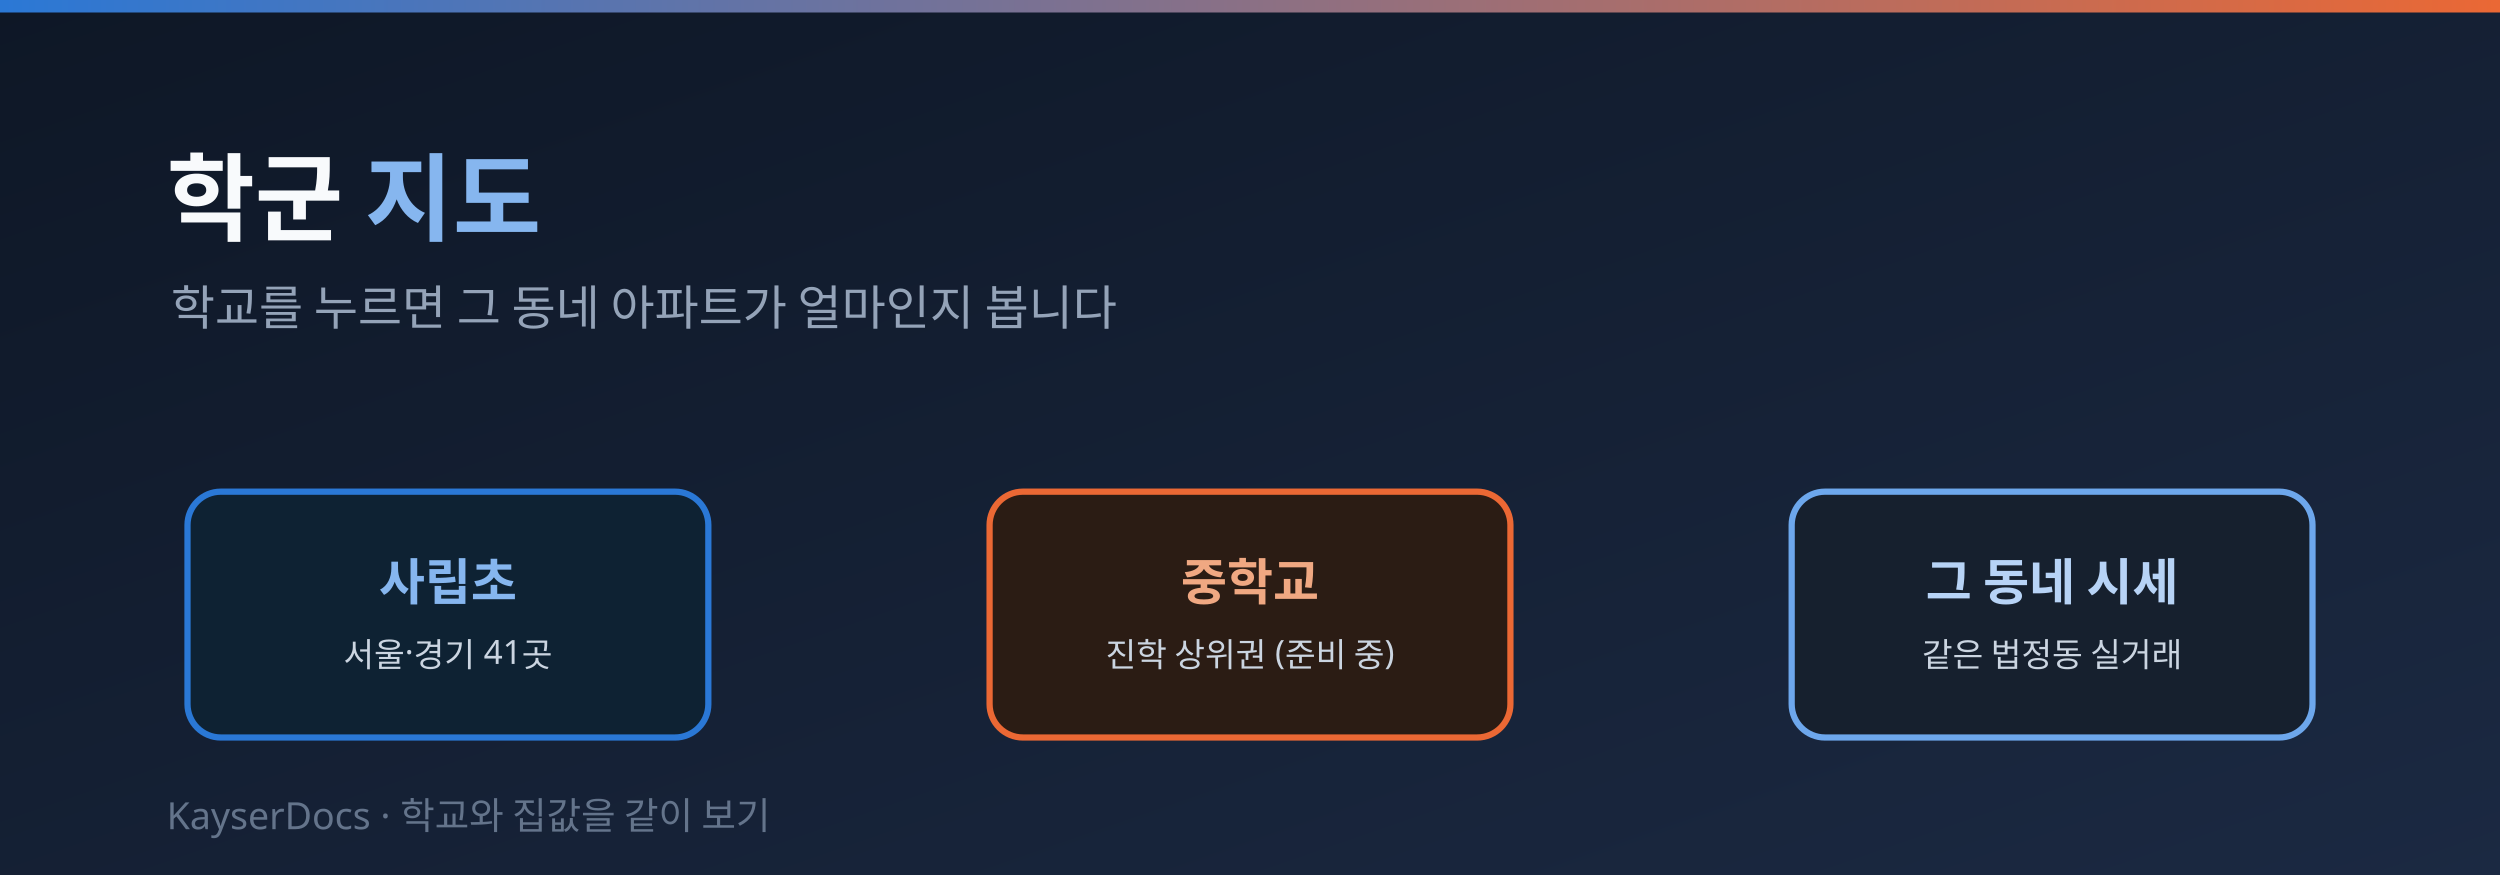
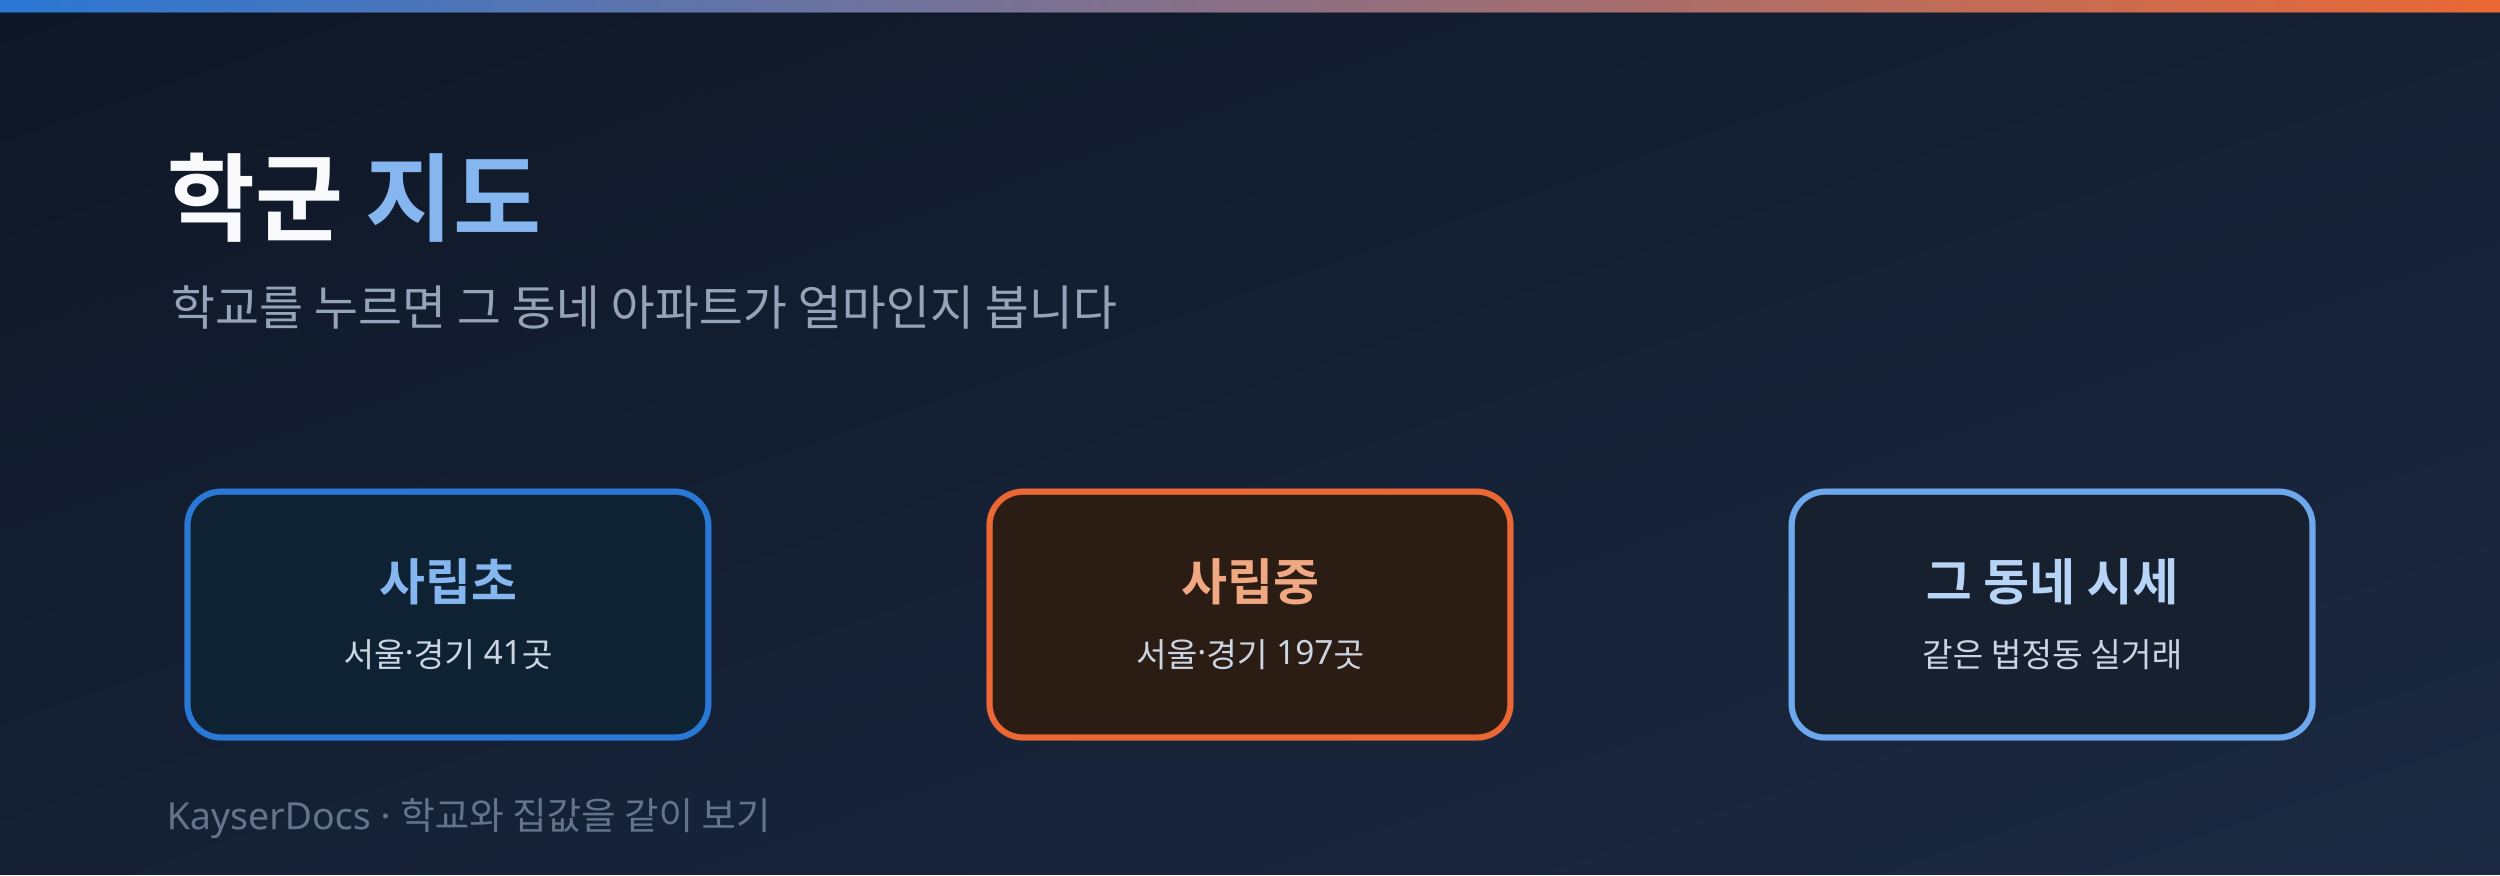
<svg xmlns="http://www.w3.org/2000/svg" width="1200" height="420" viewBox="0 0 1200 420" role="img" aria-label="서울·경기 학군 지도 배너">
  <defs>
    <linearGradient id="bg" x1="0" y1="0" x2="1" y2="1">
      <stop offset="0" stop-color="#0e1726" />
      <stop offset="1" stop-color="#1b2942" />
    </linearGradient>
    <linearGradient id="accent" x1="0" y1="0" x2="1" y2="0">
      <stop offset="0" stop-color="#2a78d6" />
      <stop offset="1" stop-color="#eb6834" />
    </linearGradient>
    <style>.ko { font-family: 'Apple SD Gothic Neo','Noto Sans KR','Malgun Gothic',sans-serif; }</style>
  </defs>
  <rect width="1200" height="420" fill="url(#bg)" />
  <rect x="0" y="0" width="1200" height="6" fill="url(#accent)" />
  <text class="ko" x="80" y="112" font-size="46" font-weight="800" fill="#f8fafc">학군 <tspan fill="#86b6ef">지도</tspan>
  </text>
  <text class="ko" x="82" y="156" font-size="23" font-weight="500" fill="#94a3b8">학교를 누르면 그 동네 아파트가 얼마인지 봅니다</text>
  <g class="ko" text-anchor="middle">
    <rect x="90" y="236" width="250" height="118" rx="16" fill="#0e2233" stroke="#2a78d6" stroke-width="3" />
    <text x="215" y="288" font-size="24" font-weight="800" fill="#86b6ef">사립초</text>
    <text x="215" y="320" font-size="16" font-weight="500" fill="#cbd5e1">서울·경기 41곳</text>
    <rect x="475" y="236" width="250" height="118" rx="16" fill="#2b1c14" stroke="#eb6834" stroke-width="3" />
-     <text x="600" y="288" font-size="24" font-weight="800" fill="#f0a882">중학교</text>
-     <text x="600" y="320" font-size="16" font-weight="500" fill="#cbd5e1">진학 상위권 (준비 중)</text>
+     <text x="600" y="288" font-size="24" font-weight="800" fill="#f0a882">사립중</text>
+     <text x="600" y="320" font-size="16" font-weight="500" fill="#cbd5e1">서울·경기 197곳</text>
    <rect x="860" y="236" width="250" height="118" rx="16" fill="#16202e" stroke="#6da7ec" stroke-width="3" />
    <text x="985" y="288" font-size="24" font-weight="800" fill="#b7d3f6">그 동네 시세</text>
    <text x="985" y="320" font-size="16" font-weight="500" fill="#cbd5e1">같은 법정동 실거래</text>
  </g>
  <text class="ko" x="80" y="398" font-size="18" fill="#64748b">KayserDocs · 학교와 집값을 같이 보기</text>
</svg>
